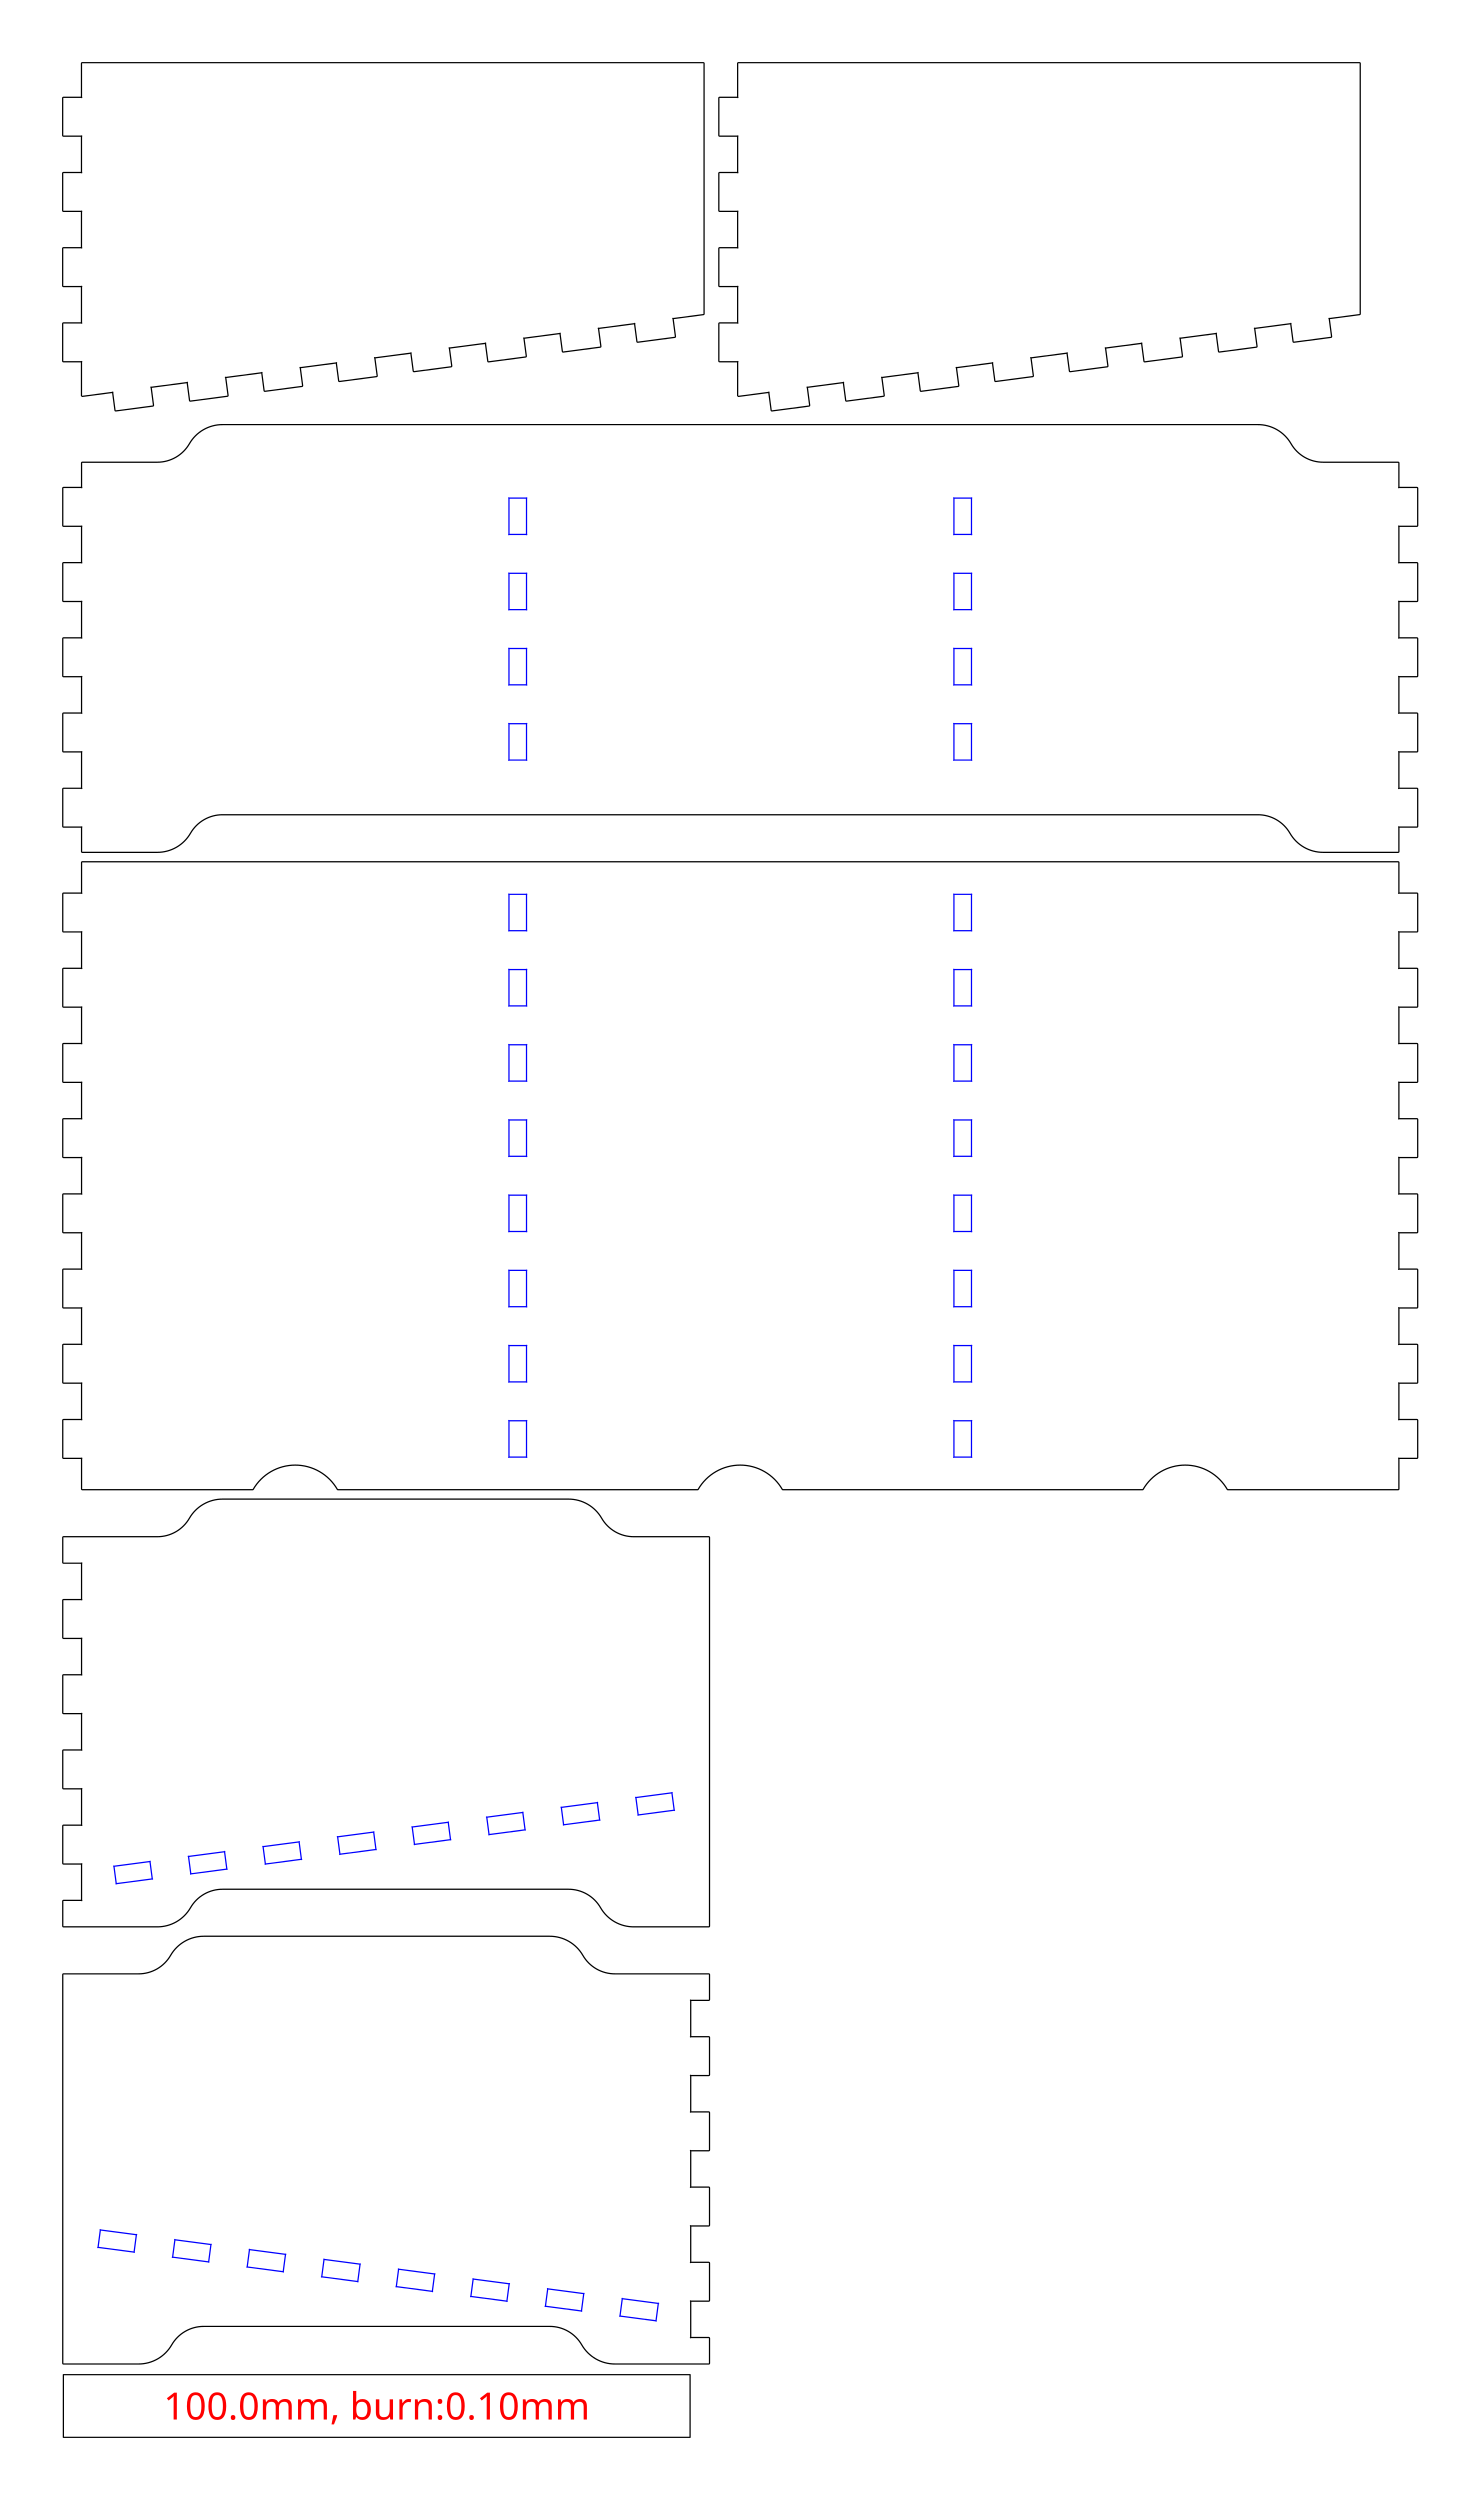
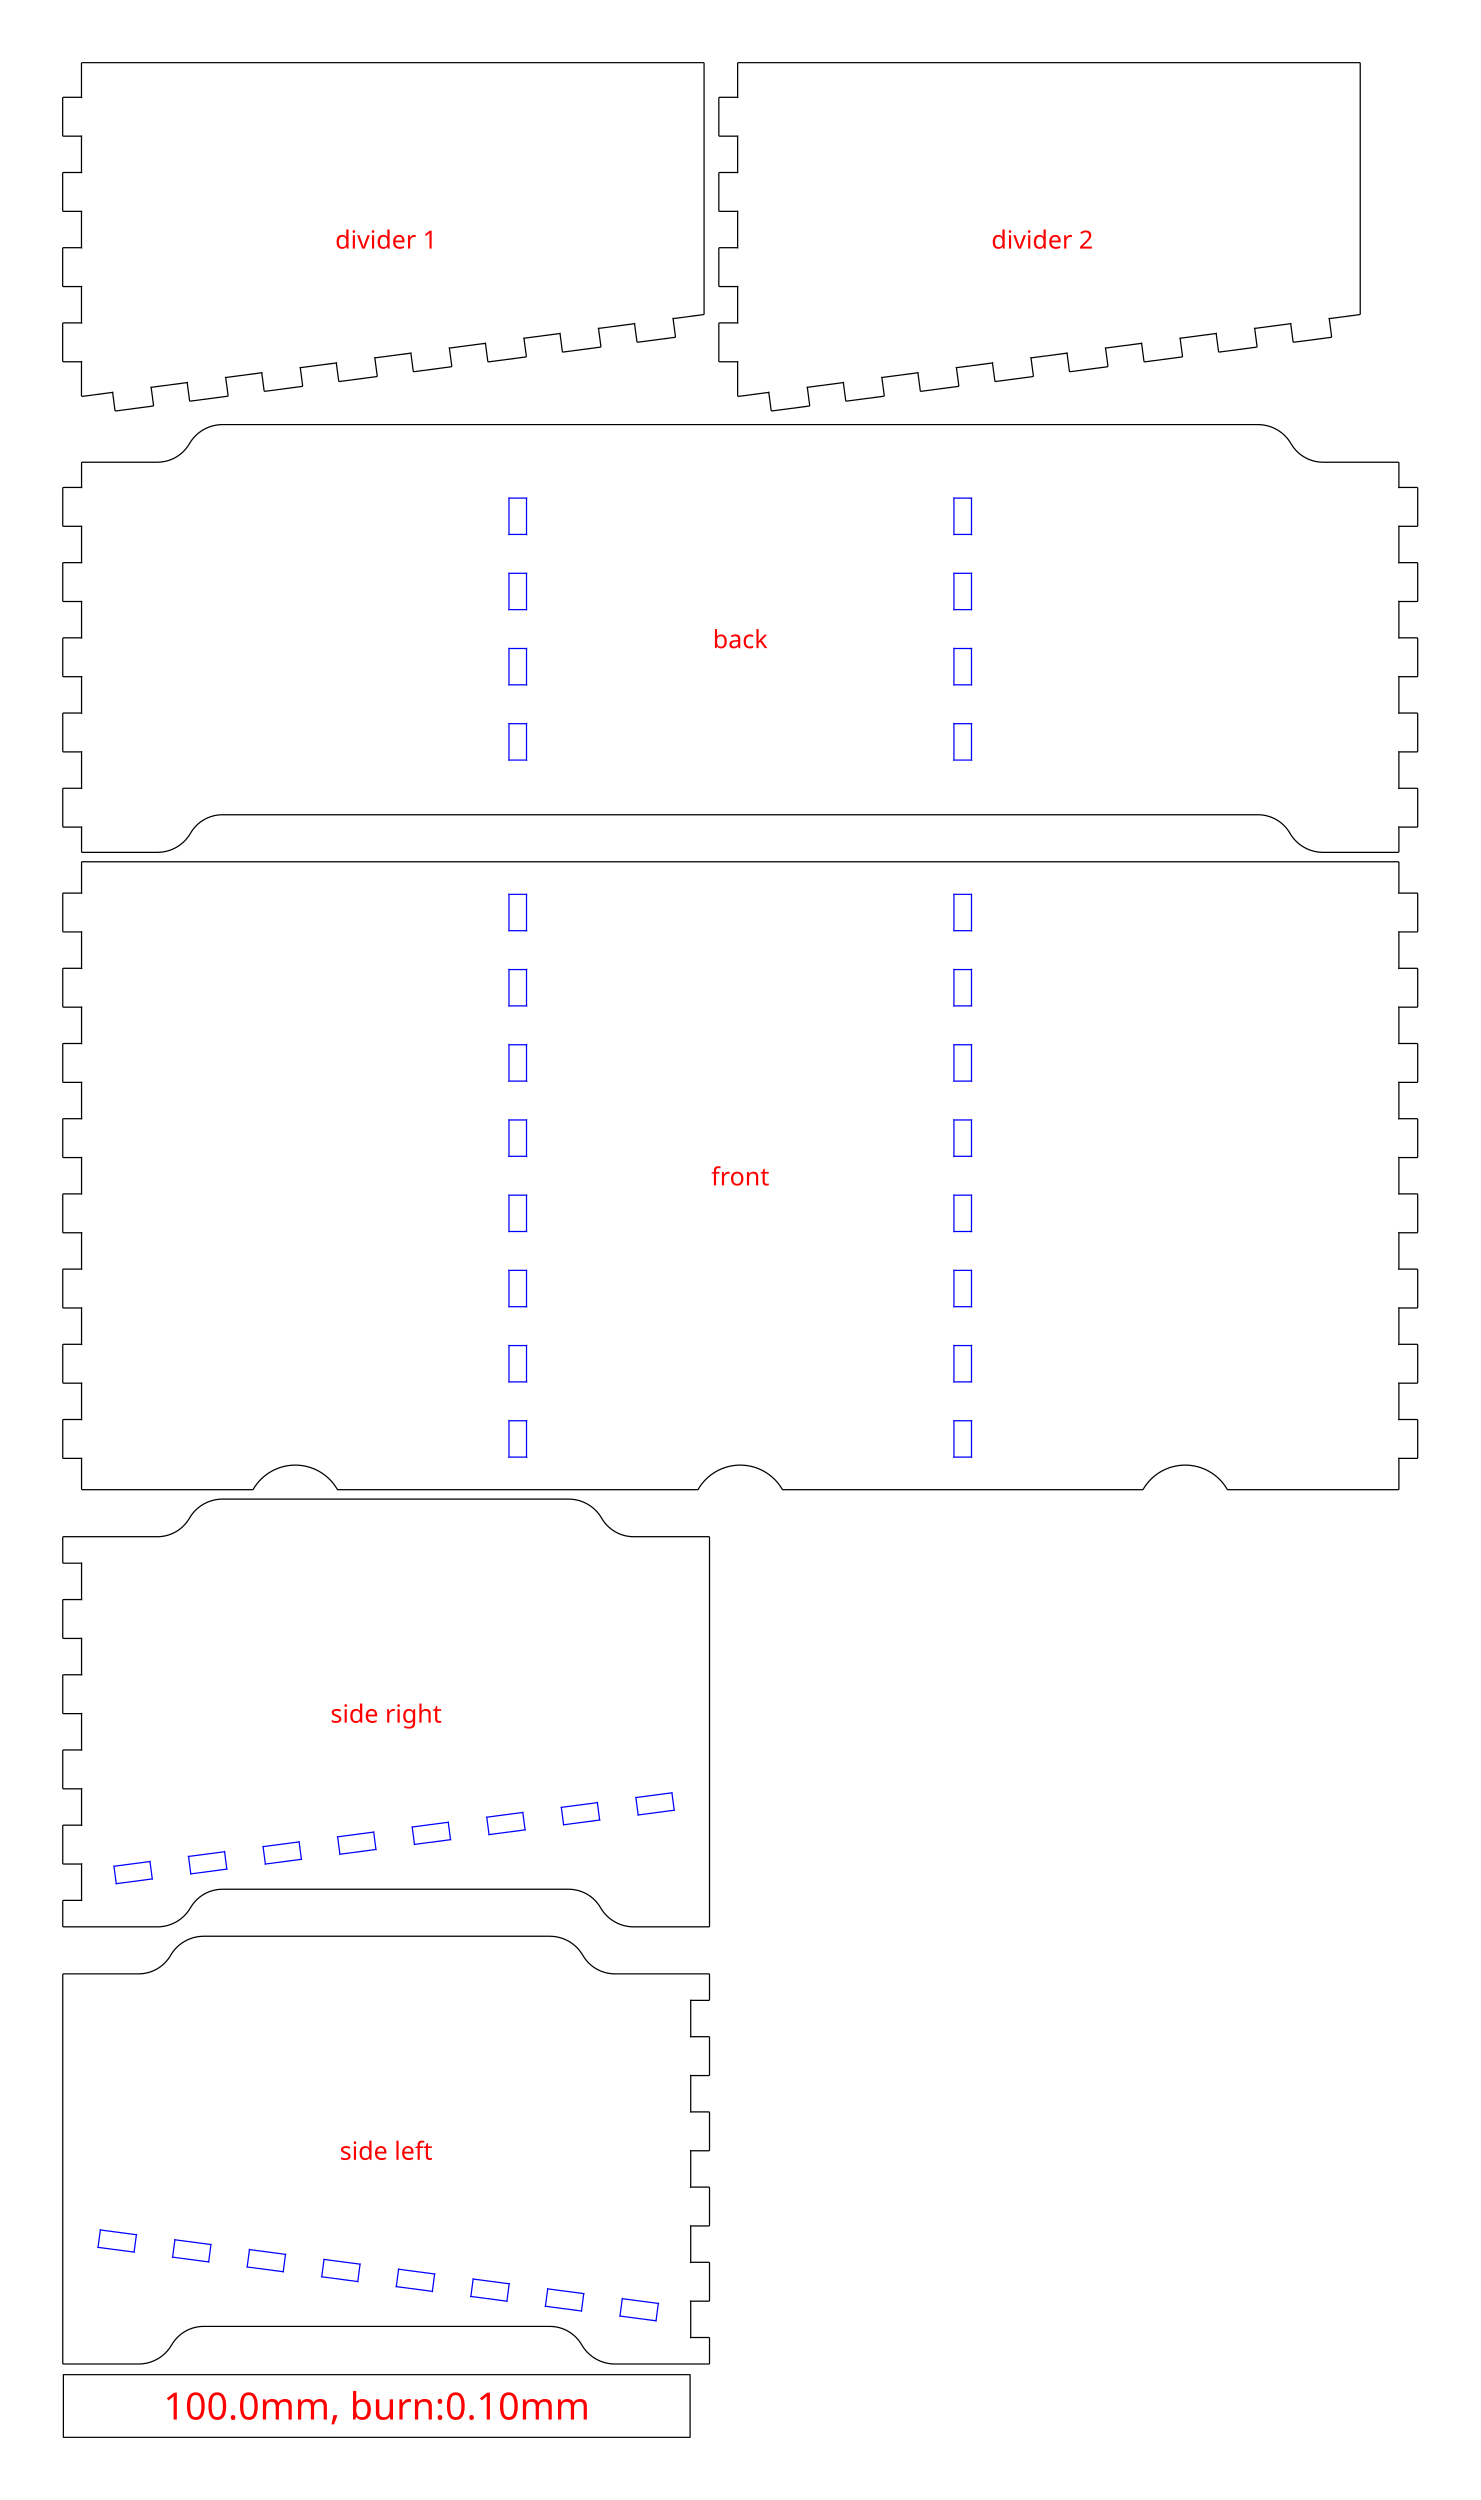
<svg xmlns="http://www.w3.org/2000/svg" height="398.91mm" viewBox="0.0 0.0 236.21 398.91" width="236.21mm">
  <g id="p-0" style="fill:none;stroke-linecap:round;stroke-linejoin:round;">
    <path d="M 10.113 388.910 H 110.113 V 378.910 H 10.113 V 388.910 Z" stroke="rgb(0,0,0)" stroke-width="0.20" />
    <text font-size="6px" style="font-family: sans-serif ; font-weight: normal; font-style: normal; fill: rgb(255,0,0)" text-anchor="middle" transform="matrix( 1.000 0.000 0.000 1.000 60.113 386.070 )">100.0mm, burn:0.10mm</text>
  </g>
  <g id="p-1" style="fill:none;stroke-linecap:round;stroke-linejoin:round;">
    <path d="M 102.168 367.165 L 105.044 367.543 C 105.143 367.556 105.057 367.444 105.044 367.543 L 104.678 370.319 C 104.665 370.418 104.777 370.332 104.678 370.319 L 98.928 369.562 C 98.829 369.549 98.915 369.661 98.928 369.562 L 99.293 366.786 C 99.306 366.687 99.194 366.773 99.293 366.786 L 102.168 367.165 Z" stroke="rgb(0,0,255)" stroke-width="0.20" />
    <path d="M 90.271 365.598 L 93.146 365.977 C 93.245 365.990 93.159 365.878 93.146 365.977 L 92.781 368.753 C 92.768 368.852 92.880 368.766 92.781 368.753 L 87.030 367.996 C 86.931 367.983 87.017 368.095 87.030 367.996 L 87.396 365.220 C 87.409 365.121 87.297 365.207 87.396 365.220 L 90.271 365.598 Z" stroke="rgb(0,0,255)" stroke-width="0.20" />
    <path d="M 78.374 364.032 L 81.249 364.410 C 81.348 364.424 81.262 364.311 81.249 364.410 L 80.883 367.186 C 80.870 367.286 80.983 367.200 80.883 367.186 L 75.133 366.429 C 75.034 366.416 75.120 366.529 75.133 366.429 L 75.499 363.653 C 75.512 363.554 75.399 363.640 75.499 363.653 L 78.374 364.032 Z" stroke="rgb(0,0,255)" stroke-width="0.20" />
    <path d="M 66.476 362.466 L 69.352 362.844 C 69.451 362.857 69.365 362.745 69.352 362.844 L 68.986 365.620 C 68.973 365.719 69.085 365.633 68.986 365.620 L 63.236 364.863 C 63.137 364.850 63.223 364.962 63.236 364.863 L 63.601 362.087 C 63.614 361.988 63.502 362.074 63.601 362.087 L 66.476 362.466 Z" stroke="rgb(0,0,255)" stroke-width="0.20" />
    <path d="M 54.579 360.899 L 57.454 361.278 C 57.553 361.291 57.467 361.179 57.454 361.278 L 57.089 364.054 C 57.076 364.153 57.188 364.067 57.089 364.054 L 51.338 363.297 C 51.239 363.284 51.325 363.396 51.338 363.297 L 51.704 360.521 C 51.717 360.422 51.605 360.508 51.704 360.521 L 54.579 360.899 Z" stroke="rgb(0,0,255)" stroke-width="0.20" />
    <path d="M 42.682 359.333 L 45.557 359.712 C 45.656 359.725 45.570 359.612 45.557 359.712 L 45.191 362.488 C 45.178 362.587 45.291 362.501 45.191 362.488 L 39.441 361.731 C 39.342 361.717 39.428 361.830 39.441 361.731 L 39.807 358.954 C 39.820 358.855 39.707 358.941 39.807 358.954 L 42.682 359.333 Z" stroke="rgb(0,0,255)" stroke-width="0.20" />
    <path d="M 30.784 357.767 L 33.660 358.145 C 33.759 358.158 33.673 358.046 33.660 358.145 L 33.294 360.921 C 33.281 361.020 33.393 360.934 33.294 360.921 L 27.544 360.164 C 27.445 360.151 27.531 360.263 27.544 360.164 L 27.909 357.388 C 27.922 357.289 27.810 357.375 27.909 357.388 L 30.784 357.767 Z" stroke="rgb(0,0,255)" stroke-width="0.20" />
    <path d="M 18.887 356.200 L 21.762 356.579 C 21.861 356.592 21.775 356.480 21.762 356.579 L 21.397 359.355 C 21.384 359.454 21.496 359.368 21.397 359.355 L 15.646 358.598 C 15.547 358.585 15.633 358.697 15.646 358.598 L 16.012 355.822 C 16.025 355.723 15.913 355.809 16.012 355.822 L 18.887 356.200 Z" stroke="rgb(0,0,255)" stroke-width="0.20" />
    <path d="M 10.113 377.210 H 22.113 C 23.184 377.210 24.236 376.928 25.163 376.392 C 26.090 375.857 26.860 375.087 27.396 374.160 C 27.914 373.263 28.658 372.518 29.555 372.000 C 30.452 371.482 31.470 371.210 32.505 371.210 H 87.721 C 88.756 371.210 89.774 371.482 90.671 372.000 C 91.568 372.518 92.312 373.263 92.830 374.160 C 93.366 375.087 94.136 375.857 95.063 376.392 C 95.990 376.928 97.042 377.210 98.113 377.210 H 110.113 H 113.113 C 113.168 377.210 113.213 377.165 113.213 377.110 V 373.083 C 113.213 373.028 113.168 372.983 113.113 372.983 H 110.213 C 110.113 372.983 110.213 373.083 110.213 372.983 V 367.183 C 110.213 367.083 110.113 367.183 110.213 367.183 H 113.113 C 113.168 367.183 113.213 367.139 113.213 367.083 V 361.083 C 113.213 361.028 113.168 360.983 113.113 360.983 H 110.213 C 110.113 360.983 110.213 361.083 110.213 360.983 V 355.183 C 110.213 355.083 110.113 355.183 110.213 355.183 H 113.113 C 113.168 355.183 113.213 355.139 113.213 355.083 V 349.083 C 113.213 349.028 113.168 348.983 113.113 348.983 H 110.213 C 110.113 348.983 110.213 349.083 110.213 348.983 V 343.183 C 110.213 343.083 110.113 343.183 110.213 343.183 H 113.113 C 113.168 343.183 113.213 343.139 113.213 343.083 V 337.083 C 113.213 337.028 113.168 336.983 113.113 336.983 H 110.213 C 110.113 336.983 110.213 337.083 110.213 336.983 V 331.183 C 110.213 331.083 110.113 331.183 110.213 331.183 H 113.113 C 113.168 331.183 113.213 331.139 113.213 331.083 V 325.083 C 113.213 325.028 113.168 324.983 113.113 324.983 H 110.213 C 110.113 324.983 110.213 325.083 110.213 324.983 V 319.183 C 110.213 319.083 110.113 319.183 110.213 319.183 H 113.113 C 113.168 319.183 113.213 319.139 113.213 319.083 V 315.057 C 113.213 315.002 113.168 314.957 113.113 314.957 H 110.113 H 98.113 C 97.077 314.957 96.060 314.684 95.163 314.167 C 94.266 313.649 93.521 312.904 93.004 312.007 C 92.468 311.080 91.698 310.310 90.771 309.774 C 89.843 309.239 88.792 308.957 87.721 308.957 H 32.505 C 31.435 308.957 30.383 309.239 29.455 309.774 C 28.528 310.310 27.758 311.080 27.223 312.007 C 26.705 312.904 25.960 313.649 25.063 314.167 C 24.166 314.684 23.149 314.957 22.113 314.957 H 10.113 C 10.058 314.957 10.013 315.002 10.013 315.057 V 377.110 C 10.013 377.165 10.058 377.210 10.113 377.210 Z" stroke="rgb(0,0,0)" stroke-width="0.20" />
+     <text font-size="4px" style="font-family: sans-serif ; font-weight: normal; font-style: normal; fill: rgb(255,0,0)" text-anchor="middle" transform="matrix( 1.000 0.000 0.000 1.000 61.613 344.623 )">side left</text>
  </g>
  <g id="p-2" style="fill:none;stroke-linecap:round;stroke-linejoin:round;">
    <path d="M 21.058 297.412 L 18.182 297.790 C 18.083 297.804 18.169 297.691 18.182 297.790 L 18.548 300.567 C 18.561 300.666 18.449 300.580 18.548 300.567 L 24.298 299.809 C 24.397 299.796 24.311 299.909 24.298 299.809 L 23.933 297.033 C 23.920 296.934 24.032 297.020 23.933 297.033 L 21.058 297.412 Z" stroke="rgb(0,0,255)" stroke-width="0.20" />
    <path d="M 32.955 295.846 L 30.080 296.224 C 29.981 296.237 30.067 296.125 30.080 296.224 L 30.445 299.000 C 30.458 299.099 30.346 299.013 30.445 299.000 L 36.196 298.243 C 36.295 298.230 36.209 298.342 36.196 298.243 L 35.830 295.467 C 35.817 295.368 35.929 295.454 35.830 295.467 L 32.955 295.846 Z" stroke="rgb(0,0,255)" stroke-width="0.20" />
    <path d="M 44.852 294.279 L 41.977 294.658 C 41.878 294.671 41.964 294.559 41.977 294.658 L 42.343 297.434 C 42.356 297.533 42.243 297.447 42.343 297.434 L 48.093 296.677 C 48.192 296.664 48.106 296.776 48.093 296.677 L 47.728 293.901 C 47.714 293.802 47.827 293.888 47.728 293.901 L 44.852 294.279 Z" stroke="rgb(0,0,255)" stroke-width="0.20" />
    <path d="M 56.750 292.713 L 53.874 293.092 C 53.775 293.105 53.861 292.992 53.874 293.092 L 54.240 295.868 C 54.253 295.967 54.141 295.881 54.240 295.868 L 59.990 295.111 C 60.089 295.097 60.003 295.210 59.990 295.111 L 59.625 292.334 C 59.612 292.235 59.724 292.321 59.625 292.334 L 56.750 292.713 Z" stroke="rgb(0,0,255)" stroke-width="0.20" />
    <path d="M 68.647 291.147 L 65.772 291.525 C 65.673 291.538 65.759 291.426 65.772 291.525 L 66.137 294.301 C 66.150 294.400 66.038 294.314 66.137 294.301 L 71.888 293.544 C 71.987 293.531 71.901 293.643 71.888 293.544 L 71.522 290.768 C 71.509 290.669 71.621 290.755 71.522 290.768 L 68.647 291.147 Z" stroke="rgb(0,0,255)" stroke-width="0.20" />
    <path d="M 80.544 289.580 L 77.669 289.959 C 77.570 289.972 77.656 289.860 77.669 289.959 L 78.035 292.735 C 78.048 292.834 77.935 292.748 78.035 292.735 L 83.785 291.978 C 83.884 291.965 83.798 292.077 83.785 291.978 L 83.420 289.202 C 83.406 289.103 83.519 289.189 83.420 289.202 L 80.544 289.580 Z" stroke="rgb(0,0,255)" stroke-width="0.20" />
    <path d="M 92.442 288.014 L 89.567 288.393 C 89.467 288.406 89.553 288.293 89.567 288.393 L 89.932 291.169 C 89.945 291.268 89.833 291.182 89.932 291.169 L 95.682 290.412 C 95.782 290.399 95.695 290.511 95.682 290.412 L 95.317 287.636 C 95.304 287.536 95.416 287.622 95.317 287.636 L 92.442 288.014 Z" stroke="rgb(0,0,255)" stroke-width="0.20" />
    <path d="M 104.339 286.448 L 101.464 286.826 C 101.365 286.839 101.451 286.727 101.464 286.826 L 101.829 289.602 C 101.842 289.701 101.730 289.615 101.829 289.602 L 107.580 288.845 C 107.679 288.832 107.593 288.944 107.580 288.845 L 107.214 286.069 C 107.201 285.970 107.313 286.056 107.214 286.069 L 104.339 286.448 Z" stroke="rgb(0,0,255)" stroke-width="0.20" />
    <path d="M 113.113 307.457 H 101.113 C 100.042 307.457 98.990 307.175 98.063 306.640 C 97.136 306.104 96.366 305.334 95.830 304.407 C 95.312 303.510 94.568 302.765 93.671 302.247 C 92.774 301.730 91.756 301.457 90.721 301.457 H 35.505 C 34.470 301.457 33.452 301.730 32.555 302.247 C 31.658 302.765 30.914 303.510 30.396 304.407 C 29.860 305.334 29.090 306.104 28.163 306.640 C 27.236 307.175 26.184 307.457 25.113 307.457 H 13.113 H 10.113 C 10.058 307.457 10.013 307.412 10.013 307.357 V 303.331 C 10.013 303.275 10.058 303.231 10.113 303.231 H 13.013 C 13.113 303.231 13.013 303.331 13.013 303.231 V 297.431 C 13.013 297.331 13.113 297.431 13.013 297.431 H 10.113 C 10.058 297.431 10.013 297.386 10.013 297.331 V 291.331 C 10.013 291.275 10.058 291.231 10.113 291.231 H 13.013 C 13.113 291.231 13.013 291.331 13.013 291.231 V 285.431 C 13.013 285.331 13.113 285.431 13.013 285.431 H 10.113 C 10.058 285.431 10.013 285.386 10.013 285.331 V 279.331 C 10.013 279.275 10.058 279.231 10.113 279.231 H 13.013 C 13.113 279.231 13.013 279.331 13.013 279.231 V 273.431 C 13.013 273.331 13.113 273.431 13.013 273.431 H 10.113 C 10.058 273.431 10.013 273.386 10.013 273.331 V 267.331 C 10.013 267.275 10.058 267.231 10.113 267.231 H 13.013 C 13.113 267.231 13.013 267.331 13.013 267.231 V 261.431 C 13.013 261.331 13.113 261.431 13.013 261.431 H 10.113 C 10.058 261.431 10.013 261.386 10.013 261.331 V 255.331 C 10.013 255.275 10.058 255.231 10.113 255.231 H 13.013 C 13.113 255.231 13.013 255.331 13.013 255.231 V 249.431 C 13.013 249.331 13.113 249.431 13.013 249.431 H 10.113 C 10.058 249.431 10.013 249.386 10.013 249.331 V 245.304 C 10.013 245.249 10.058 245.204 10.113 245.204 H 13.113 H 25.113 C 26.149 245.204 27.166 244.932 28.063 244.414 C 28.960 243.896 29.705 243.151 30.223 242.254 C 30.758 241.327 31.528 240.557 32.455 240.022 C 33.383 239.486 34.435 239.204 35.505 239.204 H 90.721 C 91.792 239.204 92.843 239.486 93.771 240.022 C 94.698 240.557 95.468 241.327 96.004 242.254 C 96.521 243.151 97.266 243.896 98.163 244.414 C 99.060 244.932 100.077 245.204 101.113 245.204 H 113.113 C 113.168 245.204 113.213 245.249 113.213 245.304 V 307.357 C 113.213 307.412 113.168 307.457 113.113 307.457 Z" stroke="rgb(0,0,0)" stroke-width="0.20" />
+     <text font-size="4px" style="font-family: sans-serif ; font-weight: normal; font-style: normal; fill: rgb(255,0,0)" text-anchor="middle" transform="matrix( 1.000 0.000 0.000 1.000 61.613 274.871 )">side right</text>
  </g>
  <g id="p-3" style="fill:none;stroke-linecap:round;stroke-linejoin:round;">
    <path d="M 84.013 229.604 V 232.504 C 84.013 232.604 84.113 232.504 84.013 232.504 H 81.213 C 81.113 232.504 81.213 232.604 81.213 232.504 V 226.704 C 81.213 226.604 81.113 226.704 81.213 226.704 H 84.013 C 84.113 226.704 84.013 226.604 84.013 226.704 V 229.604 Z" stroke="rgb(0,0,255)" stroke-width="0.20" />
    <path d="M 84.013 217.604 V 220.504 C 84.013 220.604 84.113 220.504 84.013 220.504 H 81.213 C 81.113 220.504 81.213 220.604 81.213 220.504 V 214.704 C 81.213 214.604 81.113 214.704 81.213 214.704 H 84.013 C 84.113 214.704 84.013 214.604 84.013 214.704 V 217.604 Z" stroke="rgb(0,0,255)" stroke-width="0.20" />
    <path d="M 84.013 205.604 V 208.504 C 84.013 208.604 84.113 208.504 84.013 208.504 H 81.213 C 81.113 208.504 81.213 208.604 81.213 208.504 V 202.704 C 81.213 202.604 81.113 202.704 81.213 202.704 H 84.013 C 84.113 202.704 84.013 202.604 84.013 202.704 V 205.604 Z" stroke="rgb(0,0,255)" stroke-width="0.20" />
    <path d="M 84.013 193.604 V 196.504 C 84.013 196.604 84.113 196.504 84.013 196.504 H 81.213 C 81.113 196.504 81.213 196.604 81.213 196.504 V 190.704 C 81.213 190.604 81.113 190.704 81.213 190.704 H 84.013 C 84.113 190.704 84.013 190.604 84.013 190.704 V 193.604 Z" stroke="rgb(0,0,255)" stroke-width="0.20" />
    <path d="M 84.013 181.604 V 184.504 C 84.013 184.604 84.113 184.504 84.013 184.504 H 81.213 C 81.113 184.504 81.213 184.604 81.213 184.504 V 178.704 C 81.213 178.604 81.113 178.704 81.213 178.704 H 84.013 C 84.113 178.704 84.013 178.604 84.013 178.704 V 181.604 Z" stroke="rgb(0,0,255)" stroke-width="0.20" />
    <path d="M 84.013 169.604 V 172.504 C 84.013 172.604 84.113 172.504 84.013 172.504 H 81.213 C 81.113 172.504 81.213 172.604 81.213 172.504 V 166.704 C 81.213 166.604 81.113 166.704 81.213 166.704 H 84.013 C 84.113 166.704 84.013 166.604 84.013 166.704 V 169.604 Z" stroke="rgb(0,0,255)" stroke-width="0.20" />
    <path d="M 84.013 157.604 V 160.504 C 84.013 160.604 84.113 160.504 84.013 160.504 H 81.213 C 81.113 160.504 81.213 160.604 81.213 160.504 V 154.704 C 81.213 154.604 81.113 154.704 81.213 154.704 H 84.013 C 84.113 154.704 84.013 154.604 84.013 154.704 V 157.604 Z" stroke="rgb(0,0,255)" stroke-width="0.20" />
    <path d="M 84.013 145.604 V 148.504 C 84.013 148.604 84.113 148.504 84.013 148.504 H 81.213 C 81.113 148.504 81.213 148.604 81.213 148.504 V 142.704 C 81.213 142.604 81.113 142.704 81.213 142.704 H 84.013 C 84.113 142.704 84.013 142.604 84.013 142.704 V 145.604 Z" stroke="rgb(0,0,255)" stroke-width="0.20" />
    <path d="M 155.013 229.604 V 232.504 C 155.013 232.604 155.113 232.504 155.013 232.504 H 152.213 C 152.113 232.504 152.213 232.604 152.213 232.504 V 226.704 C 152.213 226.604 152.113 226.704 152.213 226.704 H 155.013 C 155.113 226.704 155.013 226.604 155.013 226.704 V 229.604 Z" stroke="rgb(0,0,255)" stroke-width="0.20" />
    <path d="M 155.013 217.604 V 220.504 C 155.013 220.604 155.113 220.504 155.013 220.504 H 152.213 C 152.113 220.504 152.213 220.604 152.213 220.504 V 214.704 C 152.213 214.604 152.113 214.704 152.213 214.704 H 155.013 C 155.113 214.704 155.013 214.604 155.013 214.704 V 217.604 Z" stroke="rgb(0,0,255)" stroke-width="0.20" />
    <path d="M 155.013 205.604 V 208.504 C 155.013 208.604 155.113 208.504 155.013 208.504 H 152.213 C 152.113 208.504 152.213 208.604 152.213 208.504 V 202.704 C 152.213 202.604 152.113 202.704 152.213 202.704 H 155.013 C 155.113 202.704 155.013 202.604 155.013 202.704 V 205.604 Z" stroke="rgb(0,0,255)" stroke-width="0.20" />
    <path d="M 155.013 193.604 V 196.504 C 155.013 196.604 155.113 196.504 155.013 196.504 H 152.213 C 152.113 196.504 152.213 196.604 152.213 196.504 V 190.704 C 152.213 190.604 152.113 190.704 152.213 190.704 H 155.013 C 155.113 190.704 155.013 190.604 155.013 190.704 V 193.604 Z" stroke="rgb(0,0,255)" stroke-width="0.20" />
    <path d="M 155.013 181.604 V 184.504 C 155.013 184.604 155.113 184.504 155.013 184.504 H 152.213 C 152.113 184.504 152.213 184.604 152.213 184.504 V 178.704 C 152.213 178.604 152.113 178.704 152.213 178.704 H 155.013 C 155.113 178.704 155.013 178.604 155.013 178.704 V 181.604 Z" stroke="rgb(0,0,255)" stroke-width="0.20" />
    <path d="M 155.013 169.604 V 172.504 C 155.013 172.604 155.113 172.504 155.013 172.504 H 152.213 C 152.113 172.504 152.213 172.604 152.213 172.504 V 166.704 C 152.213 166.604 152.113 166.704 152.213 166.704 H 155.013 C 155.113 166.704 155.013 166.604 155.013 166.704 V 169.604 Z" stroke="rgb(0,0,255)" stroke-width="0.20" />
    <path d="M 155.013 157.604 V 160.504 C 155.013 160.604 155.113 160.504 155.013 160.504 H 152.213 C 152.113 160.504 152.213 160.604 152.213 160.504 V 154.704 C 152.213 154.604 152.113 154.704 152.213 154.704 H 155.013 C 155.113 154.704 155.013 154.604 155.013 154.704 V 157.604 Z" stroke="rgb(0,0,255)" stroke-width="0.20" />
    <path d="M 155.013 145.604 V 148.504 C 155.013 148.604 155.113 148.504 155.013 148.504 H 152.213 C 152.113 148.504 152.213 148.604 152.213 148.504 V 142.704 C 152.213 142.604 152.113 142.704 152.213 142.704 H 155.013 C 155.113 142.704 155.013 142.604 155.013 142.704 V 145.604 Z" stroke="rgb(0,0,255)" stroke-width="0.20" />
    <path d="M 13.113 237.704 H 40.313 C 40.349 237.704 40.382 237.685 40.400 237.654 C 41.080 236.476 42.059 235.497 43.237 234.817 C 44.416 234.137 45.752 233.778 47.113 233.778 C 48.474 233.778 49.811 234.137 50.989 234.817 C 52.167 235.497 53.146 236.476 53.826 237.654 C 53.844 237.685 53.877 237.704 53.913 237.704 H 81.113 H 84.113 H 111.313 C 111.349 237.704 111.382 237.685 111.400 237.654 C 112.080 236.476 113.059 235.497 114.237 234.817 C 115.416 234.137 116.752 233.778 118.113 233.778 C 119.474 233.778 120.811 234.137 121.989 234.817 C 123.167 235.497 124.146 236.476 124.826 237.654 C 124.844 237.685 124.877 237.704 124.913 237.704 H 152.113 H 155.113 H 182.313 C 182.349 237.704 182.382 237.685 182.400 237.654 C 183.080 236.476 184.059 235.497 185.237 234.817 C 186.416 234.137 187.752 233.778 189.113 233.778 C 190.474 233.778 191.811 234.137 192.989 234.817 C 194.167 235.497 195.146 236.476 195.826 237.654 C 195.844 237.685 195.877 237.704 195.913 237.704 H 223.113 C 223.168 237.704 223.213 237.660 223.213 237.604 V 232.704 C 223.213 232.604 223.113 232.704 223.213 232.704 H 226.113 C 226.168 232.704 226.213 232.660 226.213 232.604 V 226.604 C 226.213 226.549 226.168 226.504 226.113 226.504 H 223.213 C 223.113 226.504 223.213 226.604 223.213 226.504 V 220.704 C 223.213 220.604 223.113 220.704 223.213 220.704 H 226.113 C 226.168 220.704 226.213 220.660 226.213 220.604 V 214.604 C 226.213 214.549 226.168 214.504 226.113 214.504 H 223.213 C 223.113 214.504 223.213 214.604 223.213 214.504 V 208.704 C 223.213 208.604 223.113 208.704 223.213 208.704 H 226.113 C 226.168 208.704 226.213 208.660 226.213 208.604 V 202.604 C 226.213 202.549 226.168 202.504 226.113 202.504 H 223.213 C 223.113 202.504 223.213 202.604 223.213 202.504 V 196.704 C 223.213 196.604 223.113 196.704 223.213 196.704 H 226.113 C 226.168 196.704 226.213 196.660 226.213 196.604 V 190.604 C 226.213 190.549 226.168 190.504 226.113 190.504 H 223.213 C 223.113 190.504 223.213 190.604 223.213 190.504 V 184.704 C 223.213 184.604 223.113 184.704 223.213 184.704 H 226.113 C 226.168 184.704 226.213 184.660 226.213 184.604 V 178.604 C 226.213 178.549 226.168 178.504 226.113 178.504 H 223.213 C 223.113 178.504 223.213 178.604 223.213 178.504 V 172.704 C 223.213 172.604 223.113 172.704 223.213 172.704 H 226.113 C 226.168 172.704 226.213 172.660 226.213 172.604 V 166.604 C 226.213 166.549 226.168 166.504 226.113 166.504 H 223.213 C 223.113 166.504 223.213 166.604 223.213 166.504 V 160.704 C 223.213 160.604 223.113 160.704 223.213 160.704 H 226.113 C 226.168 160.704 226.213 160.660 226.213 160.604 V 154.604 C 226.213 154.549 226.168 154.504 226.113 154.504 H 223.213 C 223.113 154.504 223.213 154.604 223.213 154.504 V 148.704 C 223.213 148.604 223.113 148.704 223.213 148.704 H 226.113 C 226.168 148.704 226.213 148.660 226.213 148.604 V 142.604 C 226.213 142.549 226.168 142.504 226.113 142.504 H 223.213 C 223.113 142.504 223.213 142.604 223.213 142.504 V 137.604 C 223.213 137.549 223.168 137.504 223.113 137.504 H 13.113 C 13.058 137.504 13.013 137.549 13.013 137.604 V 142.504 C 13.013 142.604 13.113 142.504 13.013 142.504 H 10.113 C 10.058 142.504 10.013 142.549 10.013 142.604 V 148.604 C 10.013 148.660 10.058 148.704 10.113 148.704 H 13.013 C 13.113 148.704 13.013 148.604 13.013 148.704 V 154.504 C 13.013 154.604 13.113 154.504 13.013 154.504 H 10.113 C 10.058 154.504 10.013 154.549 10.013 154.604 V 160.604 C 10.013 160.660 10.058 160.704 10.113 160.704 H 13.013 C 13.113 160.704 13.013 160.604 13.013 160.704 V 166.504 C 13.013 166.604 13.113 166.504 13.013 166.504 H 10.113 C 10.058 166.504 10.013 166.549 10.013 166.604 V 172.604 C 10.013 172.660 10.058 172.704 10.113 172.704 H 13.013 C 13.113 172.704 13.013 172.604 13.013 172.704 V 178.504 C 13.013 178.604 13.113 178.504 13.013 178.504 H 10.113 C 10.058 178.504 10.013 178.549 10.013 178.604 V 184.604 C 10.013 184.660 10.058 184.704 10.113 184.704 H 13.013 C 13.113 184.704 13.013 184.604 13.013 184.704 V 190.504 C 13.013 190.604 13.113 190.504 13.013 190.504 H 10.113 C 10.058 190.504 10.013 190.549 10.013 190.604 V 196.604 C 10.013 196.660 10.058 196.704 10.113 196.704 H 13.013 C 13.113 196.704 13.013 196.604 13.013 196.704 V 202.504 C 13.013 202.604 13.113 202.504 13.013 202.504 H 10.113 C 10.058 202.504 10.013 202.549 10.013 202.604 V 208.604 C 10.013 208.660 10.058 208.704 10.113 208.704 H 13.013 C 13.113 208.704 13.013 208.604 13.013 208.704 V 214.504 C 13.013 214.604 13.113 214.504 13.013 214.504 H 10.113 C 10.058 214.504 10.013 214.549 10.013 214.604 V 220.604 C 10.013 220.660 10.058 220.704 10.113 220.704 H 13.013 C 13.113 220.704 13.013 220.604 13.013 220.704 V 226.504 C 13.013 226.604 13.113 226.504 13.013 226.504 H 10.113 C 10.058 226.504 10.013 226.549 10.013 226.604 V 232.604 C 10.013 232.660 10.058 232.704 10.113 232.704 H 13.013 C 13.113 232.704 13.013 232.604 13.013 232.704 V 237.604 C 13.013 237.660 13.058 237.704 13.113 237.704 Z" stroke="rgb(0,0,0)" stroke-width="0.20" />
+     <text font-size="4px" style="font-family: sans-serif ; font-weight: normal; font-style: normal; fill: rgb(255,0,0)" text-anchor="middle" transform="matrix( 1.000 0.000 0.000 1.000 118.113 189.144 )">front</text>
  </g>
  <g id="p-4" style="fill:none;stroke-linecap:round;stroke-linejoin:round;">
    <path d="M 84.013 118.378 V 121.278 C 84.013 121.378 84.113 121.278 84.013 121.278 H 81.213 C 81.113 121.278 81.213 121.378 81.213 121.278 V 115.478 C 81.213 115.378 81.113 115.478 81.213 115.478 H 84.013 C 84.113 115.478 84.013 115.378 84.013 115.478 V 118.378 Z" stroke="rgb(0,0,255)" stroke-width="0.20" />
    <path d="M 84.013 106.378 V 109.278 C 84.013 109.378 84.113 109.278 84.013 109.278 H 81.213 C 81.113 109.278 81.213 109.378 81.213 109.278 V 103.478 C 81.213 103.378 81.113 103.478 81.213 103.478 H 84.013 C 84.113 103.478 84.013 103.378 84.013 103.478 V 106.378 Z" stroke="rgb(0,0,255)" stroke-width="0.20" />
    <path d="M 84.013 94.378 V 97.278 C 84.013 97.378 84.113 97.278 84.013 97.278 H 81.213 C 81.113 97.278 81.213 97.378 81.213 97.278 V 91.478 C 81.213 91.378 81.113 91.478 81.213 91.478 H 84.013 C 84.113 91.478 84.013 91.378 84.013 91.478 V 94.378 Z" stroke="rgb(0,0,255)" stroke-width="0.20" />
    <path d="M 84.013 82.378 V 85.278 C 84.013 85.378 84.113 85.278 84.013 85.278 H 81.213 C 81.113 85.278 81.213 85.378 81.213 85.278 V 79.478 C 81.213 79.378 81.113 79.478 81.213 79.478 H 84.013 C 84.113 79.478 84.013 79.378 84.013 79.478 V 82.378 Z" stroke="rgb(0,0,255)" stroke-width="0.20" />
    <path d="M 155.013 118.378 V 121.278 C 155.013 121.378 155.113 121.278 155.013 121.278 H 152.213 C 152.113 121.278 152.213 121.378 152.213 121.278 V 115.478 C 152.213 115.378 152.113 115.478 152.213 115.478 H 155.013 C 155.113 115.478 155.013 115.378 155.013 115.478 V 118.378 Z" stroke="rgb(0,0,255)" stroke-width="0.20" />
    <path d="M 155.013 106.378 V 109.278 C 155.013 109.378 155.113 109.278 155.013 109.278 H 152.213 C 152.113 109.278 152.213 109.378 152.213 109.278 V 103.478 C 152.213 103.378 152.113 103.478 152.213 103.478 H 155.013 C 155.113 103.478 155.013 103.378 155.013 103.478 V 106.378 Z" stroke="rgb(0,0,255)" stroke-width="0.20" />
    <path d="M 155.013 94.378 V 97.278 C 155.013 97.378 155.113 97.278 155.013 97.278 H 152.213 C 152.113 97.278 152.213 97.378 152.213 97.278 V 91.478 C 152.213 91.378 152.113 91.478 152.213 91.478 H 155.013 C 155.113 91.478 155.013 91.378 155.013 91.478 V 94.378 Z" stroke="rgb(0,0,255)" stroke-width="0.20" />
    <path d="M 155.013 82.378 V 85.278 C 155.013 85.378 155.113 85.278 155.013 85.278 H 152.213 C 152.113 85.278 152.213 85.378 152.213 85.278 V 79.478 C 152.213 79.378 152.113 79.478 152.213 79.478 H 155.013 C 155.113 79.478 155.013 79.378 155.013 79.478 V 82.378 Z" stroke="rgb(0,0,255)" stroke-width="0.20" />
    <path d="M 13.113 136.004 H 25.113 C 26.184 136.004 27.236 135.723 28.163 135.187 C 29.090 134.652 29.860 133.882 30.396 132.954 C 30.914 132.057 31.658 131.313 32.555 130.795 C 33.452 130.277 34.470 130.004 35.505 130.004 H 200.721 C 201.756 130.004 202.774 130.277 203.671 130.795 C 204.568 131.313 205.312 132.057 205.830 132.954 C 206.366 133.882 207.136 134.652 208.063 135.187 C 208.990 135.723 210.042 136.004 211.113 136.004 H 223.113 C 223.168 136.004 223.213 135.960 223.213 135.904 V 131.978 C 223.213 131.878 223.113 131.978 223.213 131.978 H 226.113 C 226.168 131.978 226.213 131.933 226.213 131.878 V 125.878 C 226.213 125.823 226.168 125.778 226.113 125.778 H 223.213 C 223.113 125.778 223.213 125.878 223.213 125.778 V 119.978 C 223.213 119.878 223.113 119.978 223.213 119.978 H 226.113 C 226.168 119.978 226.213 119.933 226.213 119.878 V 113.878 C 226.213 113.823 226.168 113.778 226.113 113.778 H 223.213 C 223.113 113.778 223.213 113.878 223.213 113.778 V 107.978 C 223.213 107.878 223.113 107.978 223.213 107.978 H 226.113 C 226.168 107.978 226.213 107.933 226.213 107.878 V 101.878 C 226.213 101.823 226.168 101.778 226.113 101.778 H 223.213 C 223.113 101.778 223.213 101.878 223.213 101.778 V 95.978 C 223.213 95.878 223.113 95.978 223.213 95.978 H 226.113 C 226.168 95.978 226.213 95.933 226.213 95.878 V 89.878 C 226.213 89.823 226.168 89.778 226.113 89.778 H 223.213 C 223.113 89.778 223.213 89.878 223.213 89.778 V 83.978 C 223.213 83.878 223.113 83.978 223.213 83.978 H 226.113 C 226.168 83.978 226.213 83.933 226.213 83.878 V 77.878 C 226.213 77.823 226.168 77.778 226.113 77.778 H 223.213 C 223.113 77.778 223.213 77.878 223.213 77.778 V 73.852 C 223.213 73.797 223.168 73.752 223.113 73.752 H 211.113 C 210.077 73.752 209.060 73.479 208.163 72.961 C 207.266 72.443 206.521 71.699 206.004 70.802 C 205.468 69.874 204.698 69.104 203.771 68.569 C 202.843 68.034 201.792 67.752 200.721 67.752 H 35.505 C 34.435 67.752 33.383 68.034 32.455 68.569 C 31.528 69.104 30.758 69.874 30.223 70.802 C 29.705 71.699 28.960 72.443 28.063 72.961 C 27.166 73.479 26.149 73.752 25.113 73.752 H 13.113 C 13.058 73.752 13.013 73.797 13.013 73.852 V 77.778 C 13.013 77.878 13.113 77.778 13.013 77.778 H 10.113 C 10.058 77.778 10.013 77.823 10.013 77.878 V 83.878 C 10.013 83.933 10.058 83.978 10.113 83.978 H 13.013 C 13.113 83.978 13.013 83.878 13.013 83.978 V 89.778 C 13.013 89.878 13.113 89.778 13.013 89.778 H 10.113 C 10.058 89.778 10.013 89.823 10.013 89.878 V 95.878 C 10.013 95.933 10.058 95.978 10.113 95.978 H 13.013 C 13.113 95.978 13.013 95.878 13.013 95.978 V 101.778 C 13.013 101.878 13.113 101.778 13.013 101.778 H 10.113 C 10.058 101.778 10.013 101.823 10.013 101.878 V 107.878 C 10.013 107.933 10.058 107.978 10.113 107.978 H 13.013 C 13.113 107.978 13.013 107.878 13.013 107.978 V 113.778 C 13.013 113.878 13.113 113.778 13.013 113.778 H 10.113 C 10.058 113.778 10.013 113.823 10.013 113.878 V 119.878 C 10.013 119.933 10.058 119.978 10.113 119.978 H 13.013 C 13.113 119.978 13.013 119.878 13.013 119.978 V 125.778 C 13.013 125.878 13.113 125.778 13.013 125.778 H 10.113 C 10.058 125.778 10.013 125.823 10.013 125.878 V 131.878 C 10.013 131.933 10.058 131.978 10.113 131.978 H 13.013 C 13.113 131.978 13.013 131.878 13.013 131.978 V 135.904 C 13.013 135.960 13.058 136.004 13.113 136.004 Z" stroke="rgb(0,0,0)" stroke-width="0.20" />
+     <text font-size="4px" style="font-family: sans-serif ; font-weight: normal; font-style: normal; fill: rgb(255,0,0)" text-anchor="middle" transform="matrix( 1.000 0.000 0.000 1.000 118.113 103.418 )">back</text>
  </g>
  <g id="p-5" style="fill:none;stroke-linecap:round;stroke-linejoin:round;">
    <path d="M 13.113 63.252 L 17.971 62.612 C 18.070 62.599 17.958 62.513 17.971 62.612 L 18.350 65.487 C 18.357 65.542 18.407 65.581 18.462 65.573 L 24.411 64.790 C 24.465 64.783 24.504 64.733 24.497 64.678 L 24.118 61.803 C 24.105 61.704 24.019 61.816 24.118 61.803 L 29.868 61.046 C 29.968 61.033 29.855 60.947 29.868 61.046 L 30.247 63.921 C 30.254 63.976 30.304 64.014 30.359 64.007 L 36.308 63.224 C 36.363 63.217 36.401 63.167 36.394 63.112 L 36.015 60.237 C 36.002 60.137 35.916 60.250 36.015 60.237 L 41.766 59.480 C 41.865 59.467 41.753 59.380 41.766 59.480 L 42.144 62.355 C 42.152 62.410 42.202 62.448 42.257 62.441 L 48.205 61.658 C 48.260 61.650 48.299 61.600 48.291 61.545 L 47.913 58.670 C 47.900 58.571 47.814 58.683 47.913 58.670 L 53.663 57.913 C 53.762 57.900 53.650 57.814 53.663 57.913 L 54.042 60.788 C 54.049 60.843 54.099 60.882 54.154 60.875 L 60.103 60.091 C 60.157 60.084 60.196 60.034 60.189 59.979 L 59.810 57.104 C 59.797 57.005 59.711 57.117 59.810 57.104 L 65.560 56.347 C 65.660 56.334 65.547 56.248 65.560 56.347 L 65.939 59.222 C 65.946 59.277 65.996 59.315 66.051 59.308 L 72.000 58.525 C 72.055 58.518 72.093 58.468 72.086 58.413 L 71.707 55.538 C 71.694 55.439 71.608 55.551 71.707 55.538 L 77.458 54.781 C 77.557 54.768 77.445 54.681 77.458 54.781 L 77.836 57.656 C 77.844 57.711 77.894 57.749 77.949 57.742 L 83.897 56.959 C 83.952 56.952 83.991 56.901 83.983 56.847 L 83.605 53.971 C 83.592 53.872 83.506 53.984 83.605 53.971 L 89.355 53.214 C 89.454 53.201 89.342 53.115 89.355 53.214 L 89.734 56.089 C 89.741 56.144 89.791 56.183 89.846 56.176 L 95.795 55.392 C 95.849 55.385 95.888 55.335 95.881 55.280 L 95.502 52.405 C 95.489 52.306 95.403 52.418 95.502 52.405 L 101.253 51.648 C 101.352 51.635 101.239 51.549 101.253 51.648 L 101.631 54.523 C 101.638 54.578 101.688 54.616 101.743 54.609 L 107.692 53.826 C 107.747 53.819 107.785 53.769 107.778 53.714 L 107.399 50.839 C 107.386 50.740 107.300 50.852 107.399 50.839 L 112.258 50.199 C 112.307 50.193 112.344 50.150 112.344 50.100 V 10.100 C 112.344 10.045 112.300 10.000 112.244 10.000 H 13.100 C 13.045 10.000 13.000 10.045 13.000 10.100 V 15.526 C 13.000 15.626 13.100 15.526 13.000 15.526 H 10.100 C 10.045 15.526 10.000 15.571 10.000 15.626 V 21.626 C 10.000 21.682 10.045 21.726 10.100 21.726 H 13.000 C 13.100 21.726 13.000 21.626 13.000 21.726 V 27.526 C 13.000 27.626 13.100 27.526 13.000 27.526 H 10.100 C 10.045 27.526 10.000 27.571 10.000 27.626 V 33.626 C 10.000 33.682 10.045 33.726 10.100 33.726 H 13.000 C 13.100 33.726 13.000 33.626 13.000 33.726 V 39.526 C 13.000 39.626 13.100 39.526 13.000 39.526 H 10.100 C 10.045 39.526 10.000 39.571 10.000 39.626 V 45.626 C 10.000 45.682 10.045 45.726 10.100 45.726 H 13.000 C 13.100 45.726 13.000 45.626 13.000 45.726 V 51.526 C 13.000 51.626 13.100 51.526 13.000 51.526 H 10.100 C 10.045 51.526 10.000 51.571 10.000 51.626 V 57.626 C 10.000 57.682 10.045 57.726 10.100 57.726 H 13.000 C 13.100 57.726 13.000 57.626 13.000 57.726 V 63.153" stroke="rgb(0,0,0)" stroke-width="0.20" />
+     <text font-size="4px" style="font-family: sans-serif ; font-weight: normal; font-style: normal; fill: rgb(255,0,0)" text-anchor="middle" transform="matrix( 1.000 0.000 0.000 1.000 61.613 39.665 )">divider 1</text>
  </g>
  <g id="p-6" style="fill:none;stroke-linecap:round;stroke-linejoin:round;">
    <path d="M 117.813 63.252 L 122.671 62.612 C 122.770 62.599 122.658 62.513 122.671 62.612 L 123.050 65.487 C 123.057 65.542 123.107 65.581 123.162 65.573 L 129.111 64.790 C 129.165 64.783 129.204 64.733 129.197 64.678 L 128.818 61.803 C 128.805 61.704 128.719 61.816 128.818 61.803 L 134.568 61.046 C 134.668 61.033 134.555 60.947 134.568 61.046 L 134.947 63.921 C 134.954 63.976 135.004 64.014 135.059 64.007 L 141.008 63.224 C 141.063 63.217 141.101 63.167 141.094 63.112 L 140.715 60.237 C 140.702 60.137 140.616 60.250 140.715 60.237 L 146.466 59.480 C 146.565 59.467 146.453 59.380 146.466 59.480 L 146.844 62.355 C 146.852 62.410 146.902 62.448 146.957 62.441 L 152.905 61.658 C 152.960 61.650 152.999 61.600 152.991 61.545 L 152.613 58.670 C 152.600 58.571 152.514 58.683 152.613 58.670 L 158.363 57.913 C 158.462 57.900 158.350 57.814 158.363 57.913 L 158.742 60.788 C 158.749 60.843 158.799 60.882 158.854 60.875 L 164.803 60.091 C 164.857 60.084 164.896 60.034 164.889 59.979 L 164.510 57.104 C 164.497 57.005 164.411 57.117 164.510 57.104 L 170.260 56.347 C 170.360 56.334 170.247 56.248 170.260 56.347 L 170.639 59.222 C 170.646 59.277 170.696 59.315 170.751 59.308 L 176.700 58.525 C 176.755 58.518 176.793 58.468 176.786 58.413 L 176.407 55.538 C 176.394 55.439 176.308 55.551 176.407 55.538 L 182.158 54.781 C 182.257 54.768 182.145 54.681 182.158 54.781 L 182.536 57.656 C 182.544 57.711 182.594 57.749 182.649 57.742 L 188.597 56.959 C 188.652 56.952 188.691 56.901 188.683 56.847 L 188.305 53.971 C 188.292 53.872 188.206 53.984 188.305 53.971 L 194.055 53.214 C 194.154 53.201 194.042 53.115 194.055 53.214 L 194.434 56.089 C 194.441 56.144 194.491 56.183 194.546 56.176 L 200.495 55.392 C 200.549 55.385 200.588 55.335 200.581 55.280 L 200.202 52.405 C 200.189 52.306 200.103 52.418 200.202 52.405 L 205.953 51.648 C 206.052 51.635 205.939 51.549 205.953 51.648 L 206.331 54.523 C 206.338 54.578 206.388 54.616 206.443 54.609 L 212.392 53.826 C 212.447 53.819 212.485 53.769 212.478 53.714 L 212.099 50.839 C 212.086 50.740 212.000 50.852 212.099 50.839 L 216.958 50.199 C 217.007 50.193 217.044 50.150 217.044 50.100 V 10.100 C 217.044 10.045 217.000 10.000 216.944 10.000 H 117.800 C 117.745 10.000 117.700 10.045 117.700 10.100 V 15.526 C 117.700 15.626 117.800 15.526 117.700 15.526 H 114.800 C 114.745 15.526 114.700 15.571 114.700 15.626 V 21.626 C 114.700 21.682 114.745 21.726 114.800 21.726 H 117.700 C 117.800 21.726 117.700 21.626 117.700 21.726 V 27.526 C 117.700 27.626 117.800 27.526 117.700 27.526 H 114.800 C 114.745 27.526 114.700 27.571 114.700 27.626 V 33.626 C 114.700 33.682 114.745 33.726 114.800 33.726 H 117.700 C 117.800 33.726 117.700 33.626 117.700 33.726 V 39.526 C 117.700 39.626 117.800 39.526 117.700 39.526 H 114.800 C 114.745 39.526 114.700 39.571 114.700 39.626 V 45.626 C 114.700 45.682 114.745 45.726 114.800 45.726 H 117.700 C 117.800 45.726 117.700 45.626 117.700 45.726 V 51.526 C 117.700 51.626 117.800 51.526 117.700 51.526 H 114.800 C 114.745 51.526 114.700 51.571 114.700 51.626 V 57.626 C 114.700 57.682 114.745 57.726 114.800 57.726 H 117.700 C 117.800 57.726 117.700 57.626 117.700 57.726 V 63.153" stroke="rgb(0,0,0)" stroke-width="0.20" />
+     <text font-size="4px" style="font-family: sans-serif ; font-weight: normal; font-style: normal; fill: rgb(255,0,0)" text-anchor="middle" transform="matrix( 1.000 0.000 0.000 1.000 166.313 39.665 )">divider 2</text>
  </g>
</svg>
